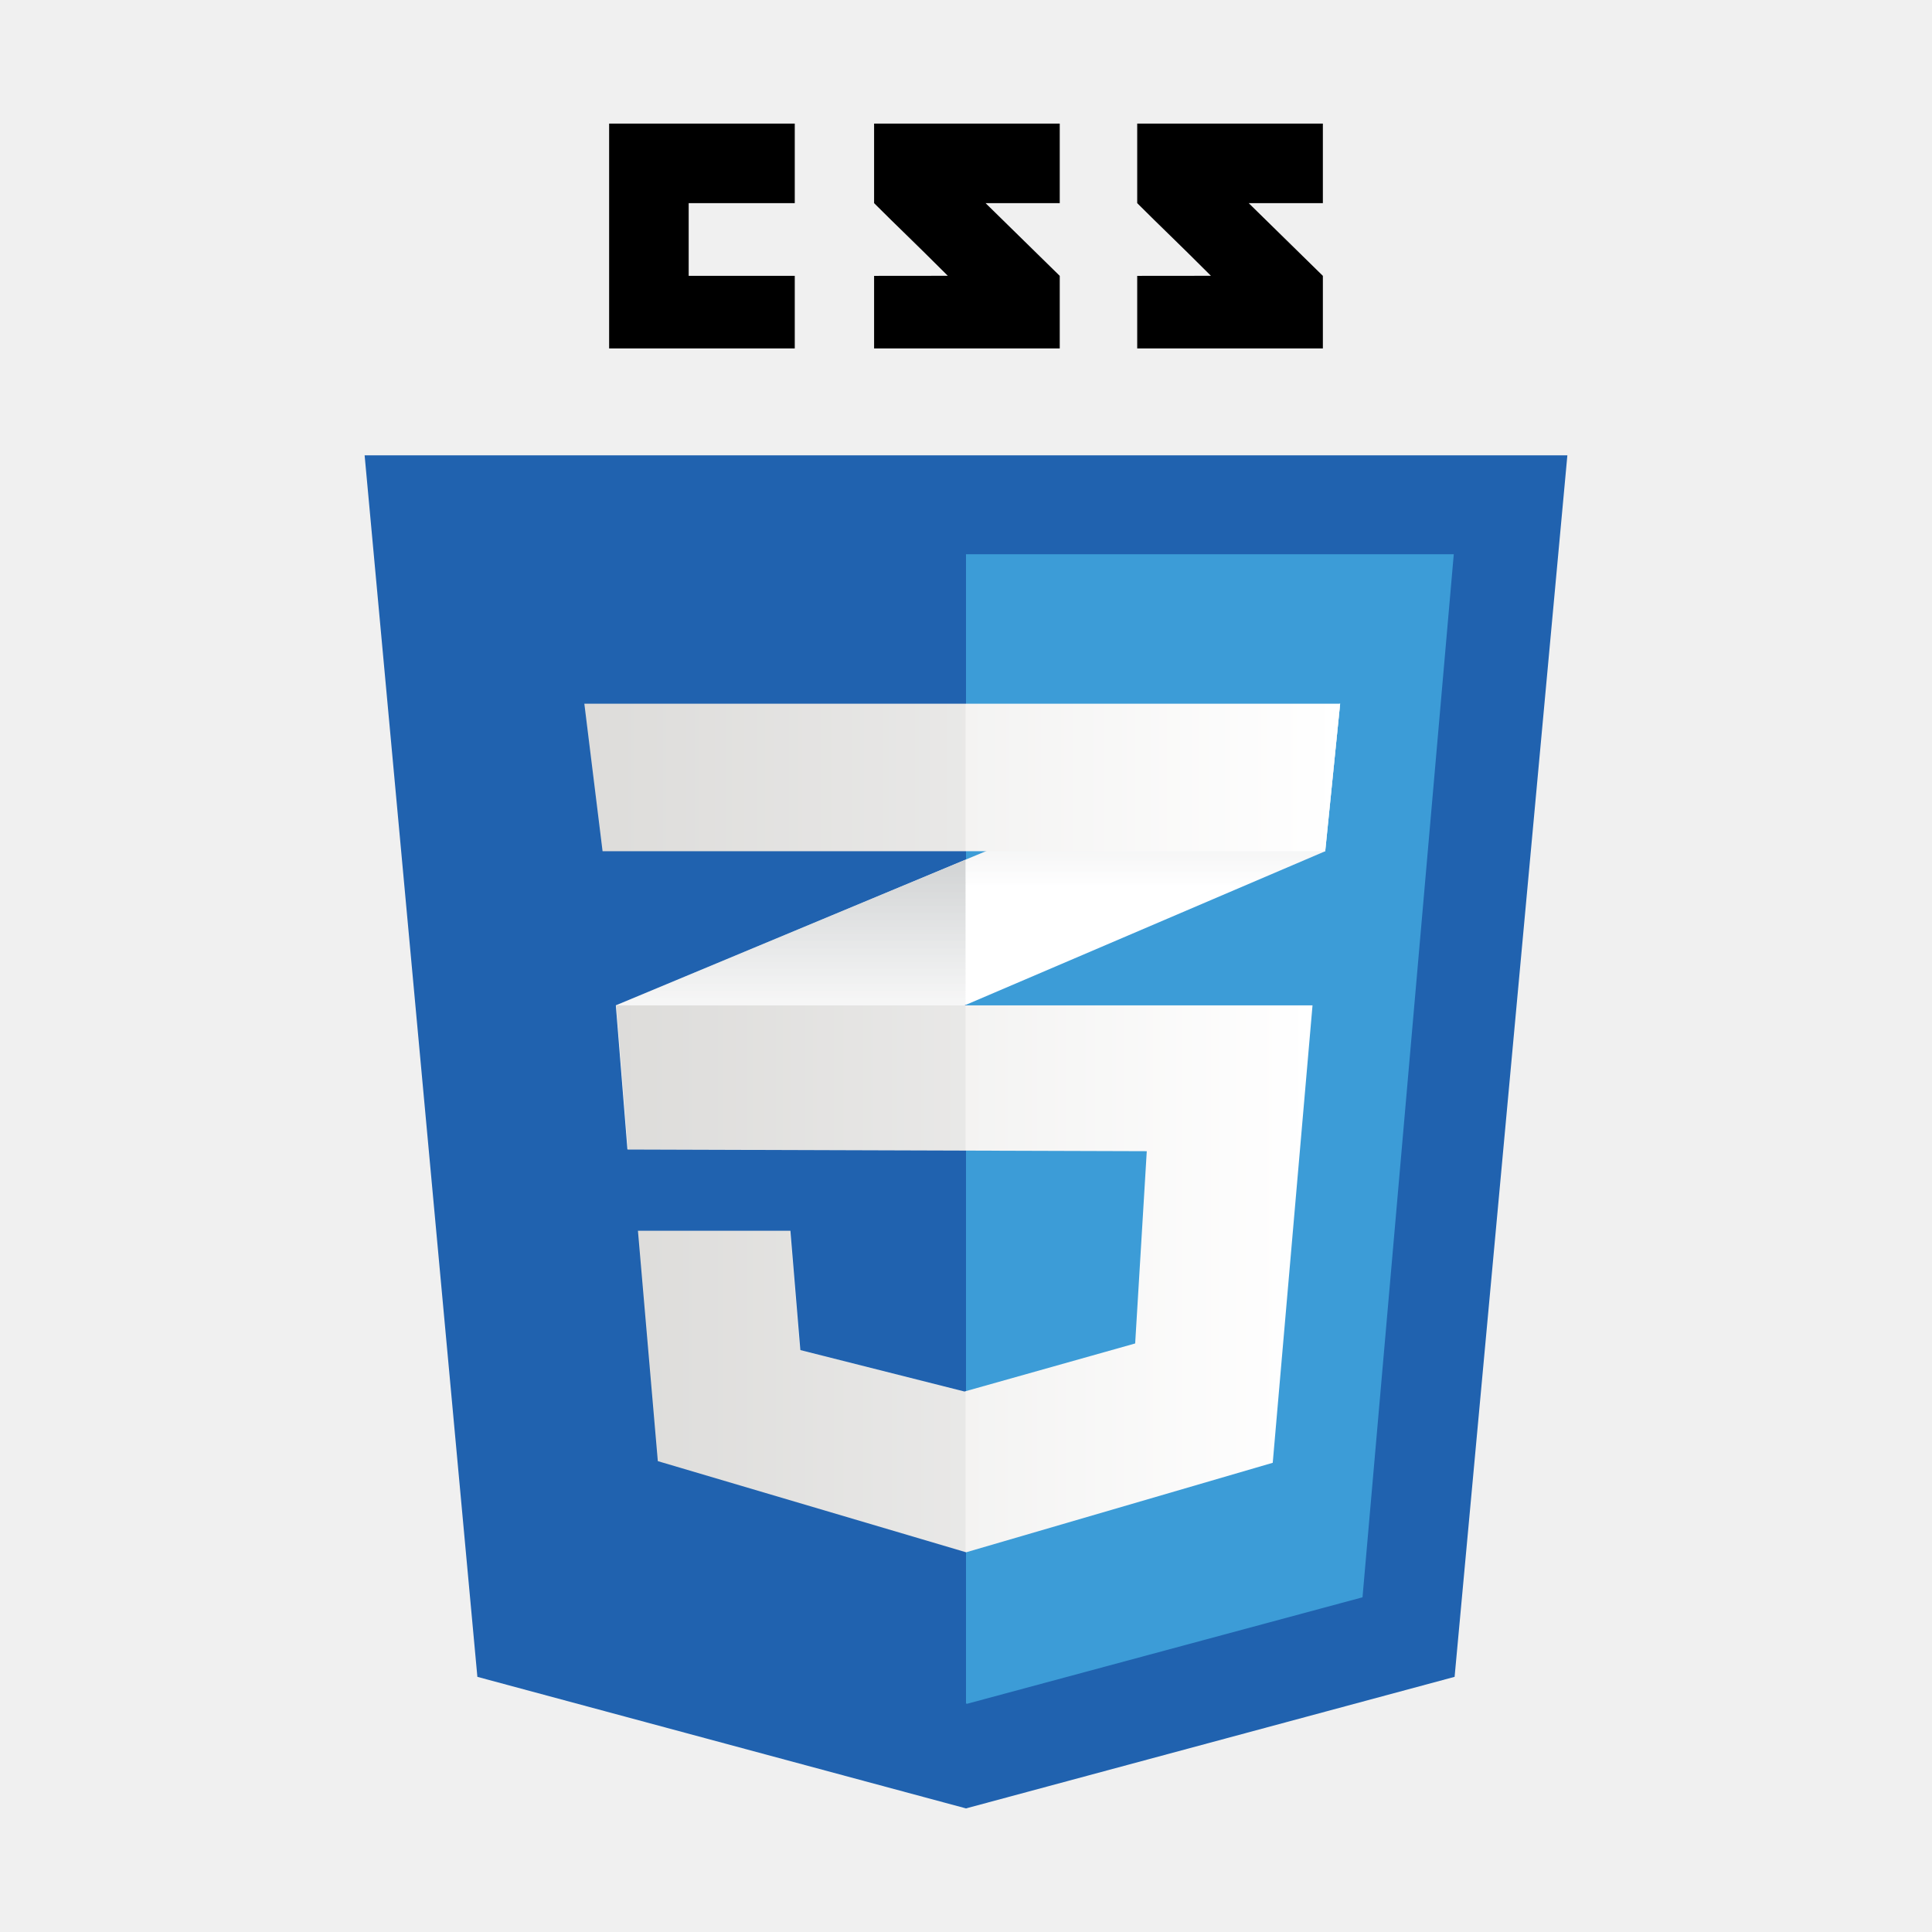
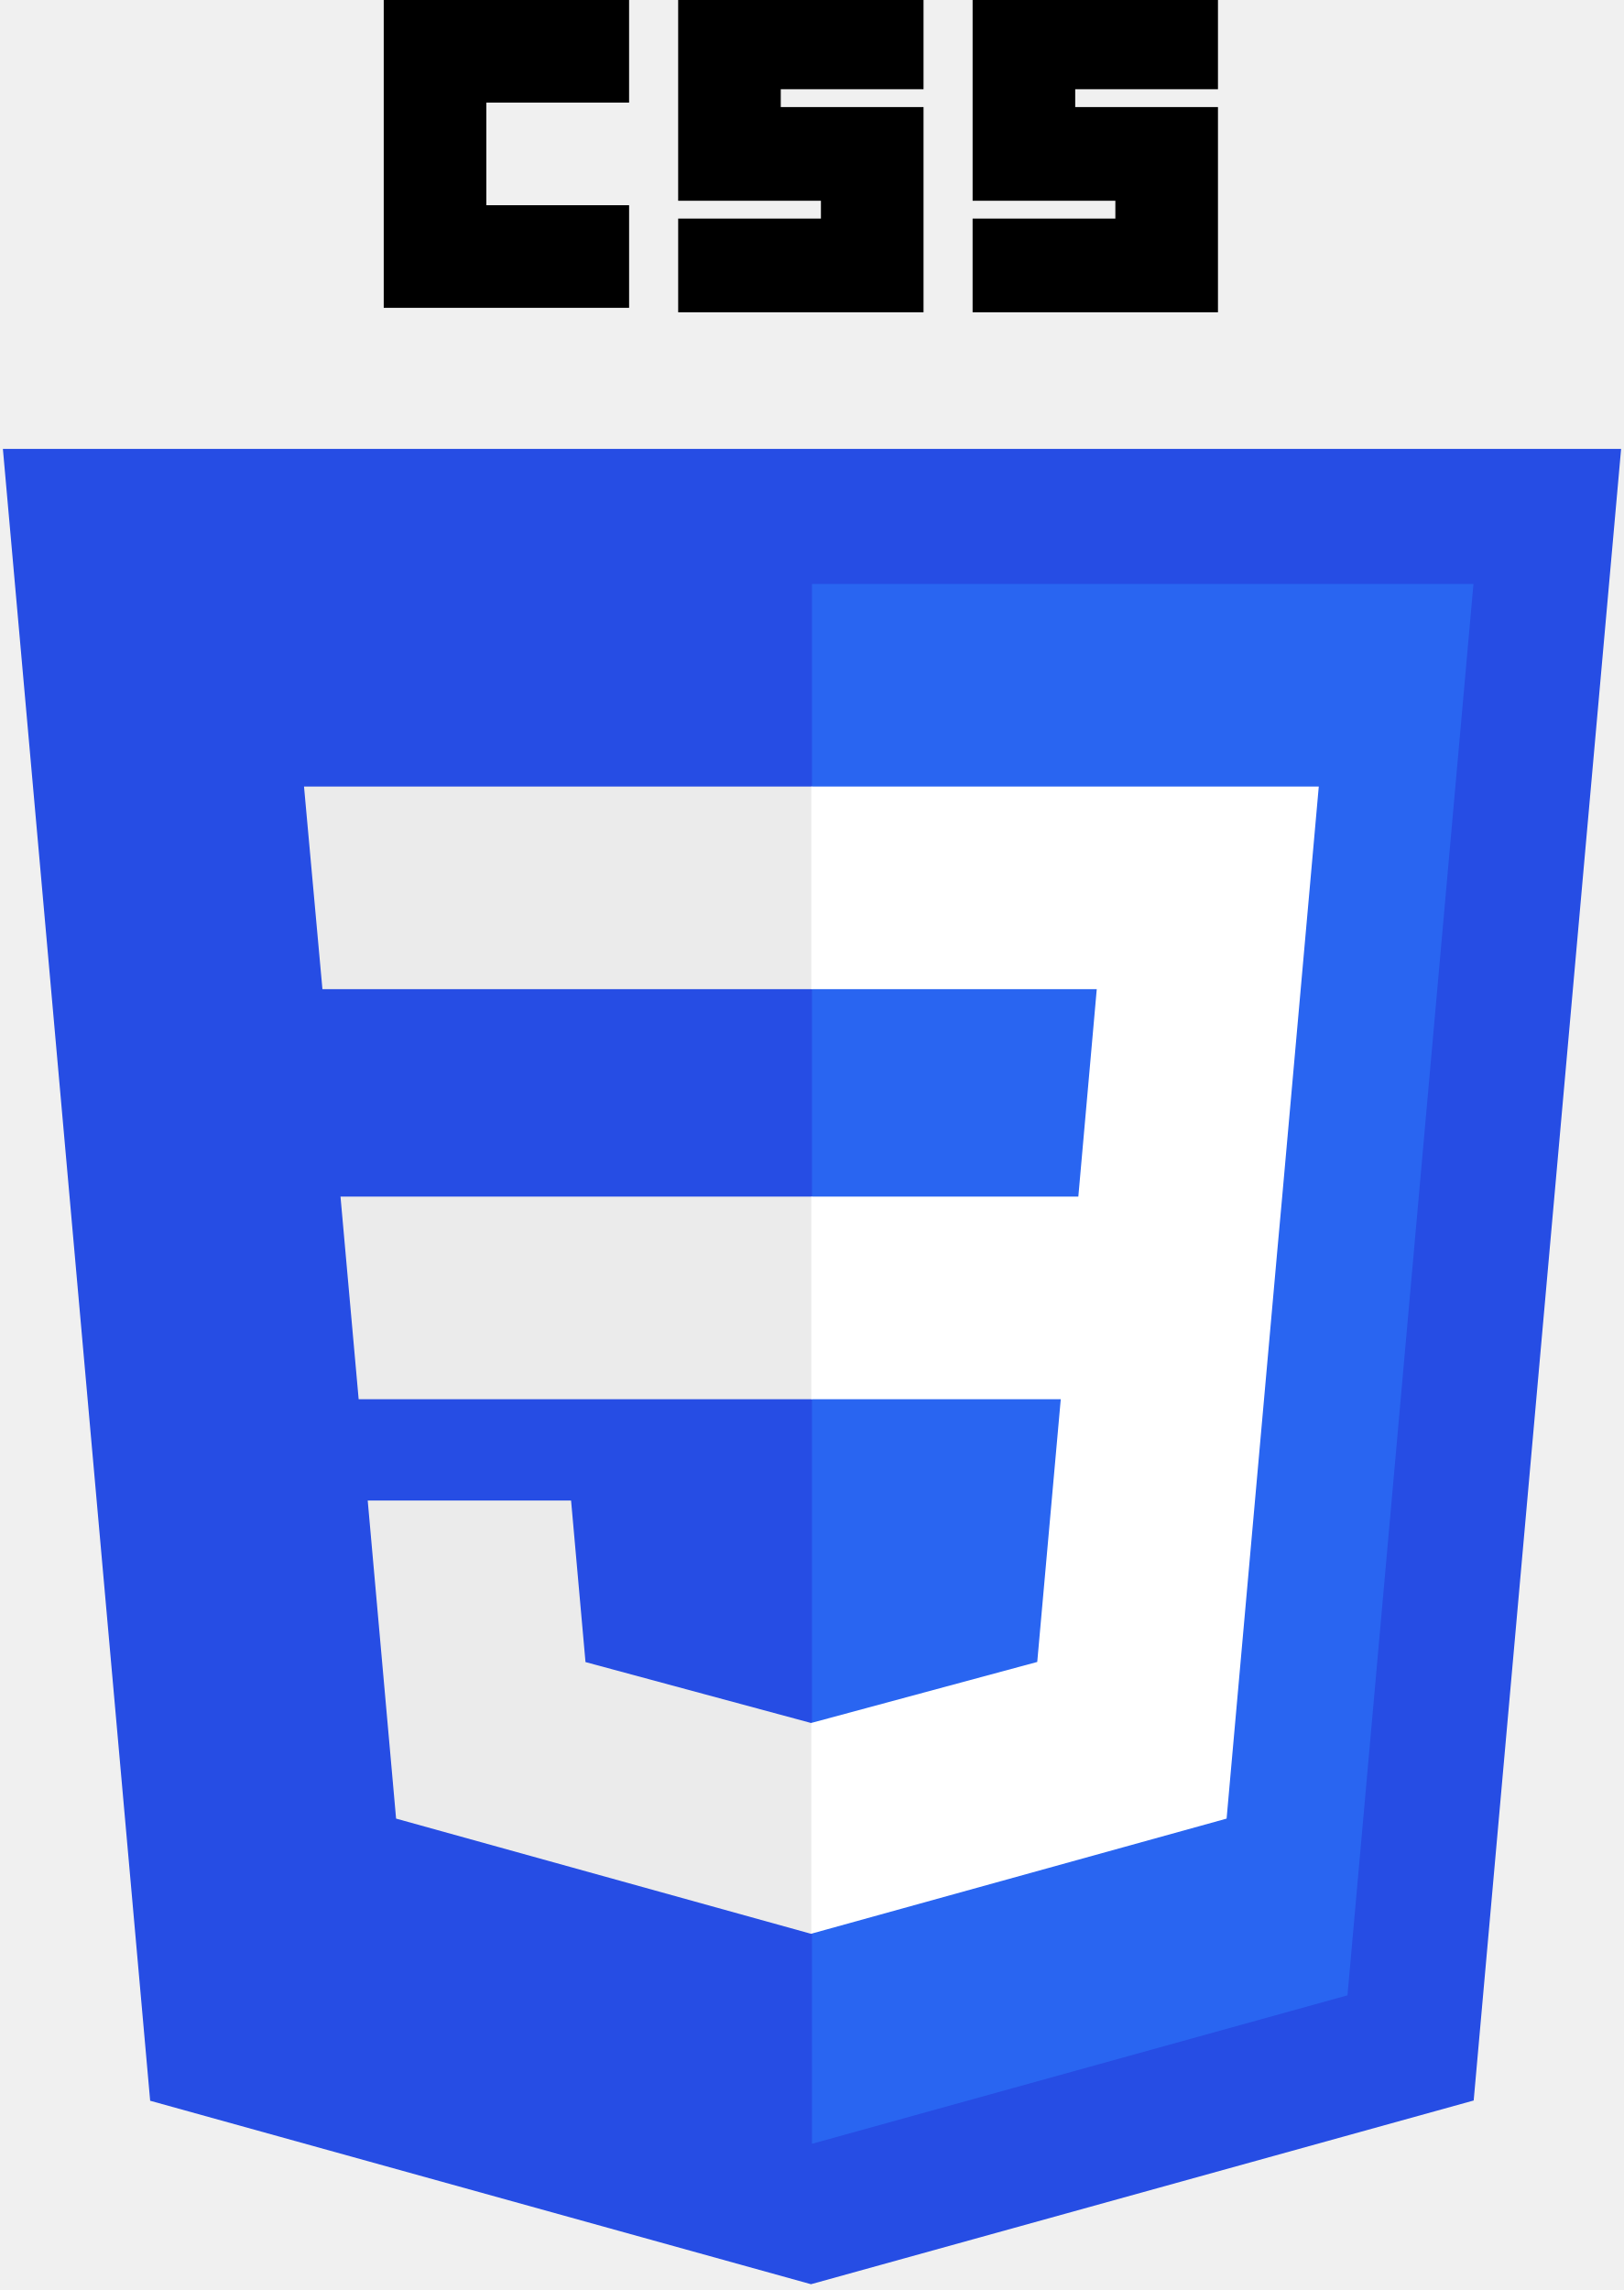
- <svg xmlns="http://www.w3.org/2000/svg" width="2500" height="2500" viewBox="0 0 538.584 538.583" id="css">
-   <path fill="none" d="M0 0h538.584v538.583H0V0z" />
-   <path fill="#2062af" d="M405.5 467.454L269.29 504.13l-136.212-36.676-31.432-340.525h335.29L405.5 467.454z" />
-   <path fill="#3c9cd7" d="M269.289 154.511v320.367l.308.084 110.229-29.682 25.443-290.769h-135.98z" />
-   <path d="M191.985 76.899V56.631h29.571V34.453h-51.749v62.684h51.749V76.899h-29.571zm82.766-20.268h20.674V34.453h-51.754v22.178c6.924 6.924 10.535 10.238 20.549 20.252-5.854 0-20.549.021-20.549.02v20.234h51.754V76.899l-20.674-20.268zm73.352 0h20.673V34.453H317.02v22.178c6.924 6.924 10.537 10.238 20.551 20.252-5.852 0-20.551.021-20.551.02v20.234h51.757V76.899l-20.674-20.268z" />
-   <path fill="#fff" d="M269.168 239.656l-97.49 40.602 3.233 40.199 94.257-40.301 100.265-42.868 4.157-41.122-104.422 43.49z" />
-   <linearGradient id="a" x1="-825.508" x2="-825.508" y1="1338.301" y2="1419.102" gradientTransform="matrix(1 0 0 -1 1045.93 1658.759)" gradientUnits="userSpaceOnUse">
-     <stop offset=".387" stop-color="#d1d3d4" stop-opacity="0" />
-     <stop offset="1" stop-color="#d1d3d4" />
-   </linearGradient>
-   <path fill="url(#a)" d="M171.677 280.258l3.233 40.199 94.257-40.301v-40.5l-97.49 40.602z" />
-   <linearGradient id="b" x1="-724.552" x2="-724.552" y1="1378.602" y2="1462.591" gradientTransform="matrix(1 0 0 -1 1045.93 1658.759)" gradientUnits="userSpaceOnUse">
-     <stop offset=".387" stop-color="#d1d3d4" stop-opacity="0" />
-     <stop offset="1" stop-color="#d1d3d4" />
-   </linearGradient>
-   <path fill="url(#b)" d="M373.59 196.167l-104.422 43.489v40.5l100.265-42.868 4.157-41.121z" />
-   <linearGradient id="c" x1="-874.103" x2="-680.039" y1="1302.263" y2="1302.263" gradientTransform="matrix(1 0 0 -1 1045.93 1658.759)" gradientUnits="userSpaceOnUse">
-     <stop offset="0" stop-color="#e8e7e5" />
-     <stop offset="1" stop-color="#fff" />
-   </linearGradient>
-   <path fill="url(#c)" d="M171.827 280.258l3.234 40.199 144.625.461-3.235 53.598-47.59 13.398-45.748-11.551-2.772-33.268h-42.508l5.545 64.225 85.945 25.412 85.479-24.951 11.09-127.523H171.827z" />
-   <path d="M269.168 280.258h-97.49l3.233 40.199 94.257.301v-40.5zm0 107.528l-.462.129-45.742-11.551-2.772-33.268h-42.507l5.544 64.225 85.939 25.412v-44.947z" opacity=".05" />
-   <linearGradient id="d" x1="-883.032" x2="-672.341" y1="1442.031" y2="1442.031" gradientTransform="matrix(1 0 0 -1 1045.93 1658.759)" gradientUnits="userSpaceOnUse">
-     <stop offset="0" stop-color="#e8e7e5" />
-     <stop offset="1" stop-color="#fff" />
-   </linearGradient>
-   <path fill="url(#d)" d="M162.898 196.167H373.59l-4.157 41.122H167.98l-5.082-41.122z" />
-   <path d="M269.168 196.167h-106.27l5.082 41.122h101.188v-41.122z" opacity=".05" />
+ <svg xmlns="http://www.w3.org/2000/svg" width="1773" height="2500" preserveAspectRatio="xMidYMid" viewBox="0 0 256 361" id="css">
+   <path fill="#264DE4" d="M127.844 360.088L23.662 331.166.445 70.766h255.11l-23.241 260.36-104.47 28.962z" />
+   <path fill="#2965F1" d="M212.417 314.547l19.86-222.49H128V337.95l84.417-23.403z" />
+   <path fill="#EBEBEB" d="M53.669 188.636l2.862 31.937H128v-31.937H53.669zM47.917 123.995l2.903 31.937H128v-31.937H47.917zM128 271.58l-.14.037-35.568-9.604-2.274-25.471h-32.06l4.474 50.146 65.421 18.16.147-.04V271.58z" />
+   <path d="M60.484 0h38.68v16.176H76.66v16.176h22.506v16.175H60.484V0zM106.901 0h38.681v14.066h-22.505v2.813h22.505v32.352h-38.68V34.46h22.505v-2.813H106.9V0zM153.319 0H192v14.066h-22.505v2.813H192v32.352h-38.681V34.46h22.505v-2.813H153.32V0z" />
+   <path fill="#FFF" d="M202.127 188.636l5.765-64.641H127.89v31.937h45.002l-2.906 32.704H127.89v31.937h39.327l-3.708 41.42-35.62 9.614v33.226l65.473-18.145.48-5.396 7.506-84.08.779-8.576z" />
</svg>
